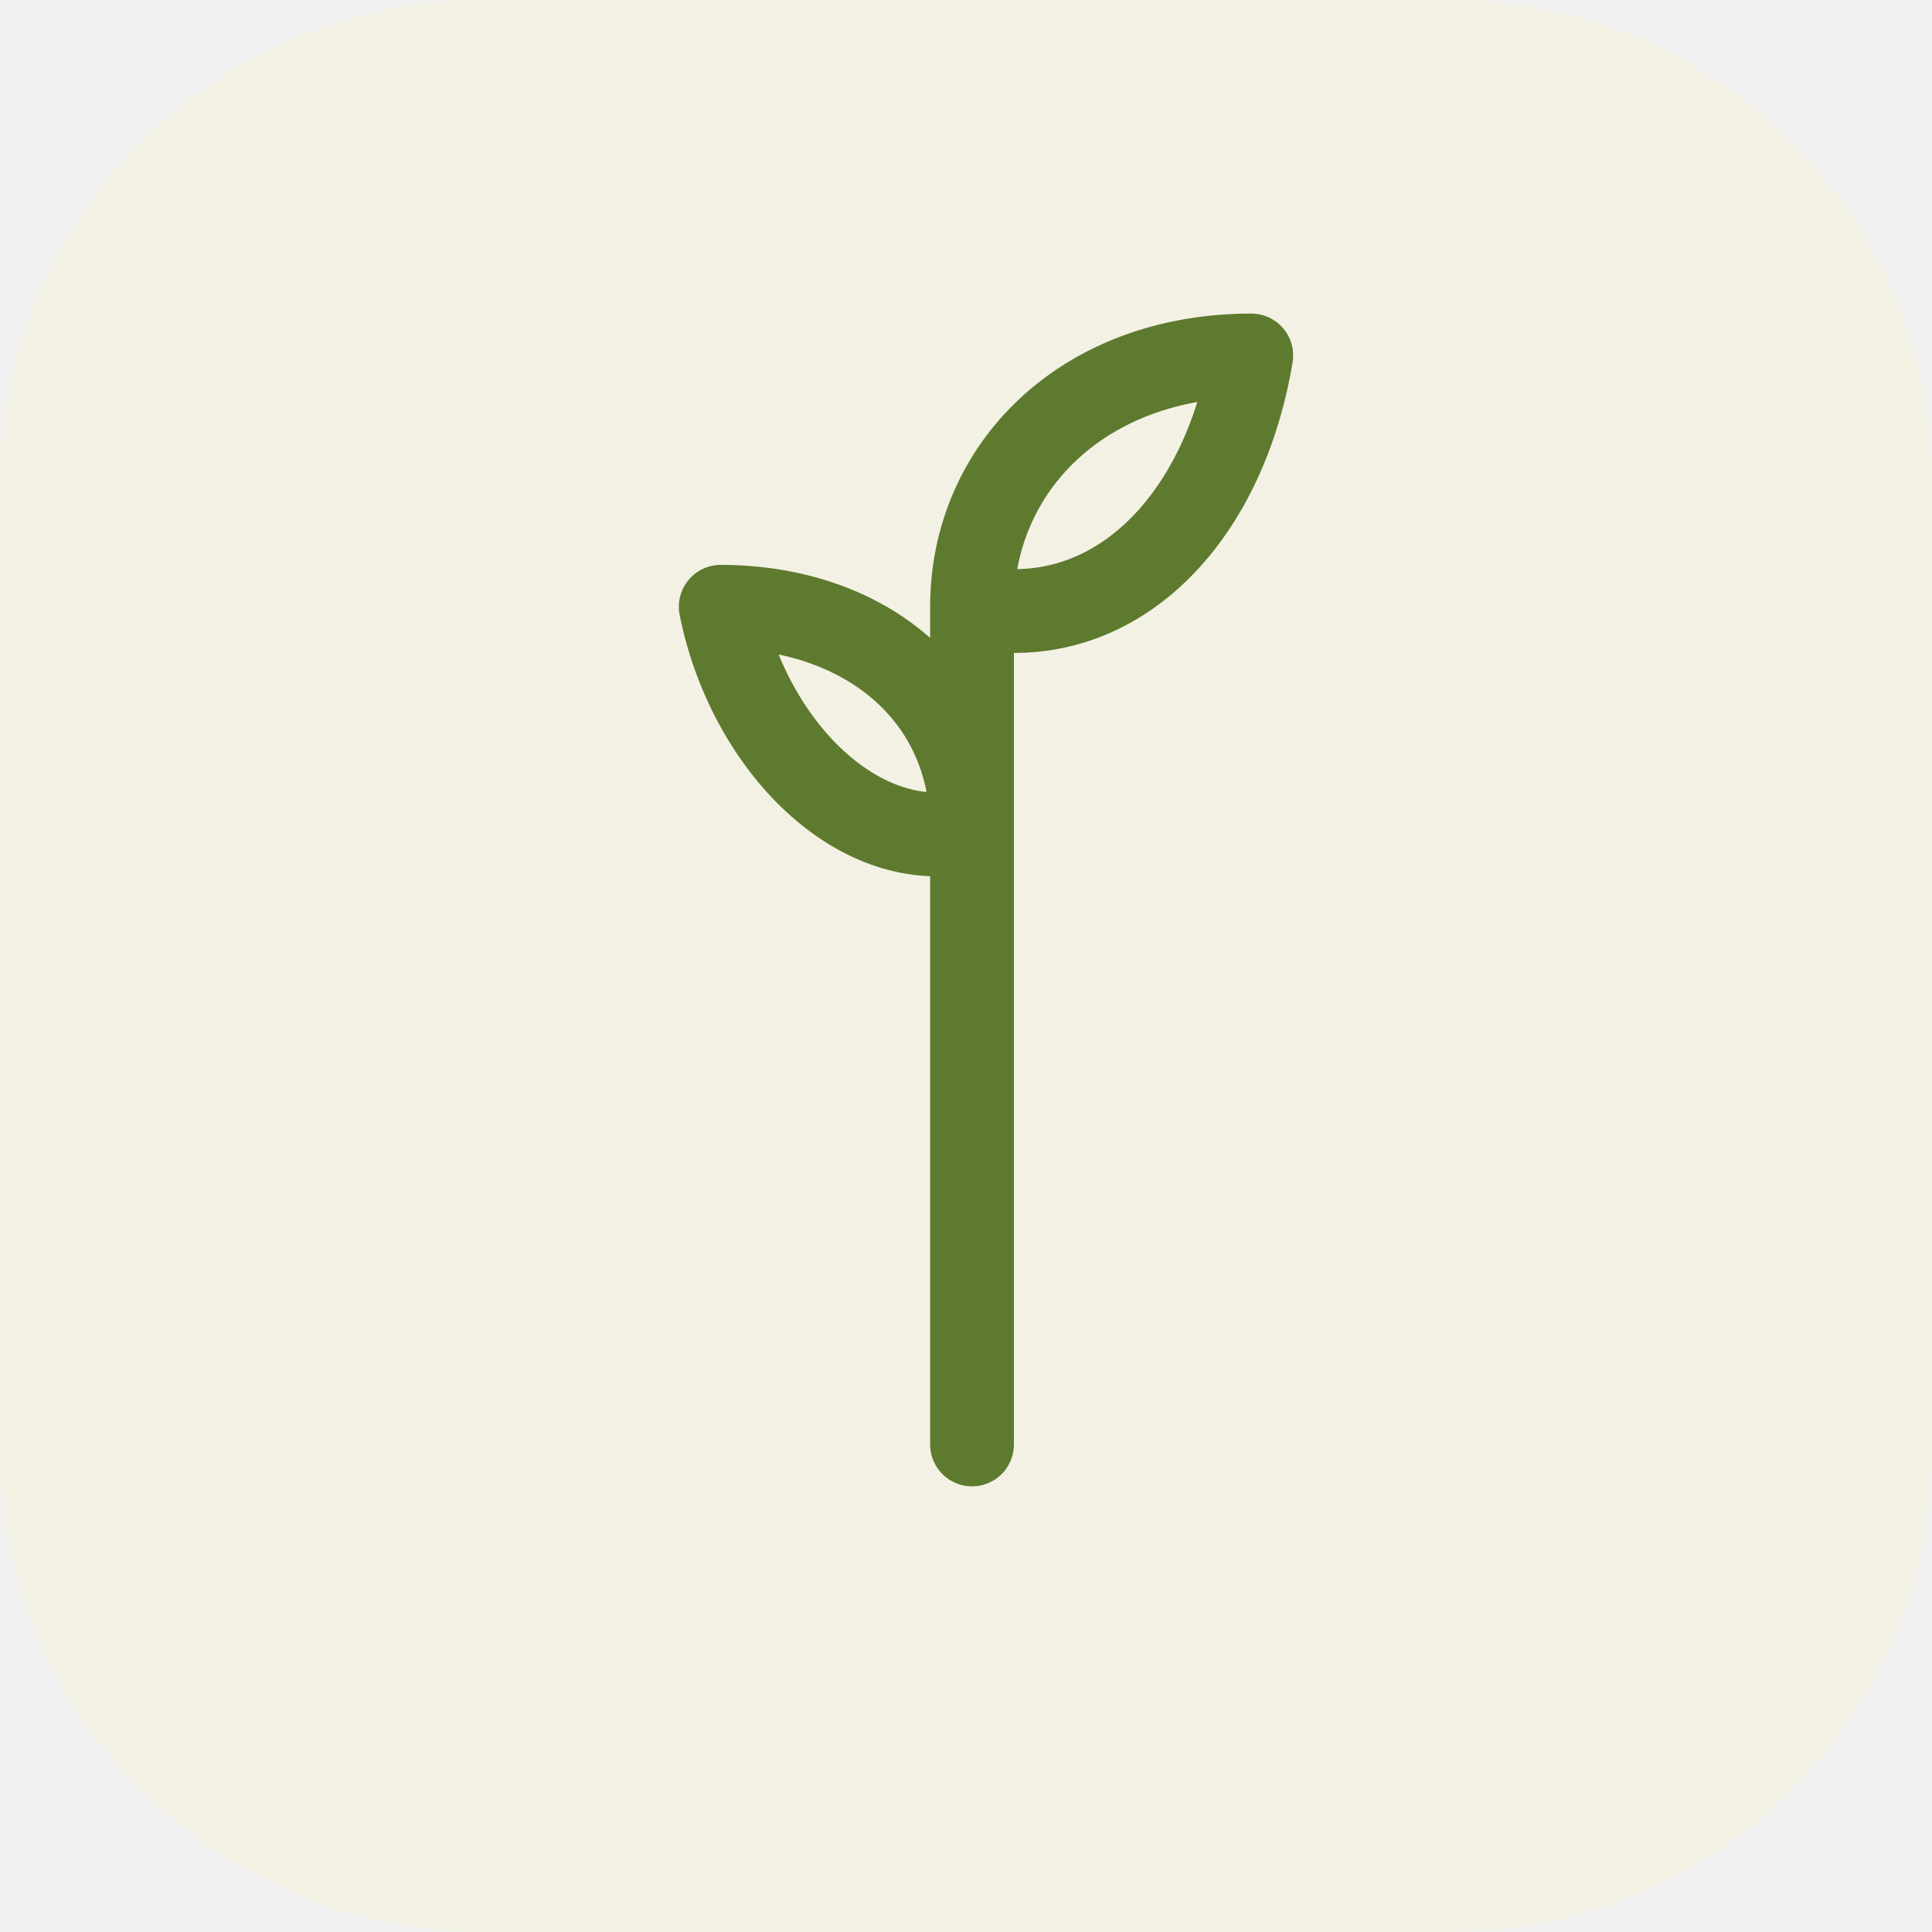
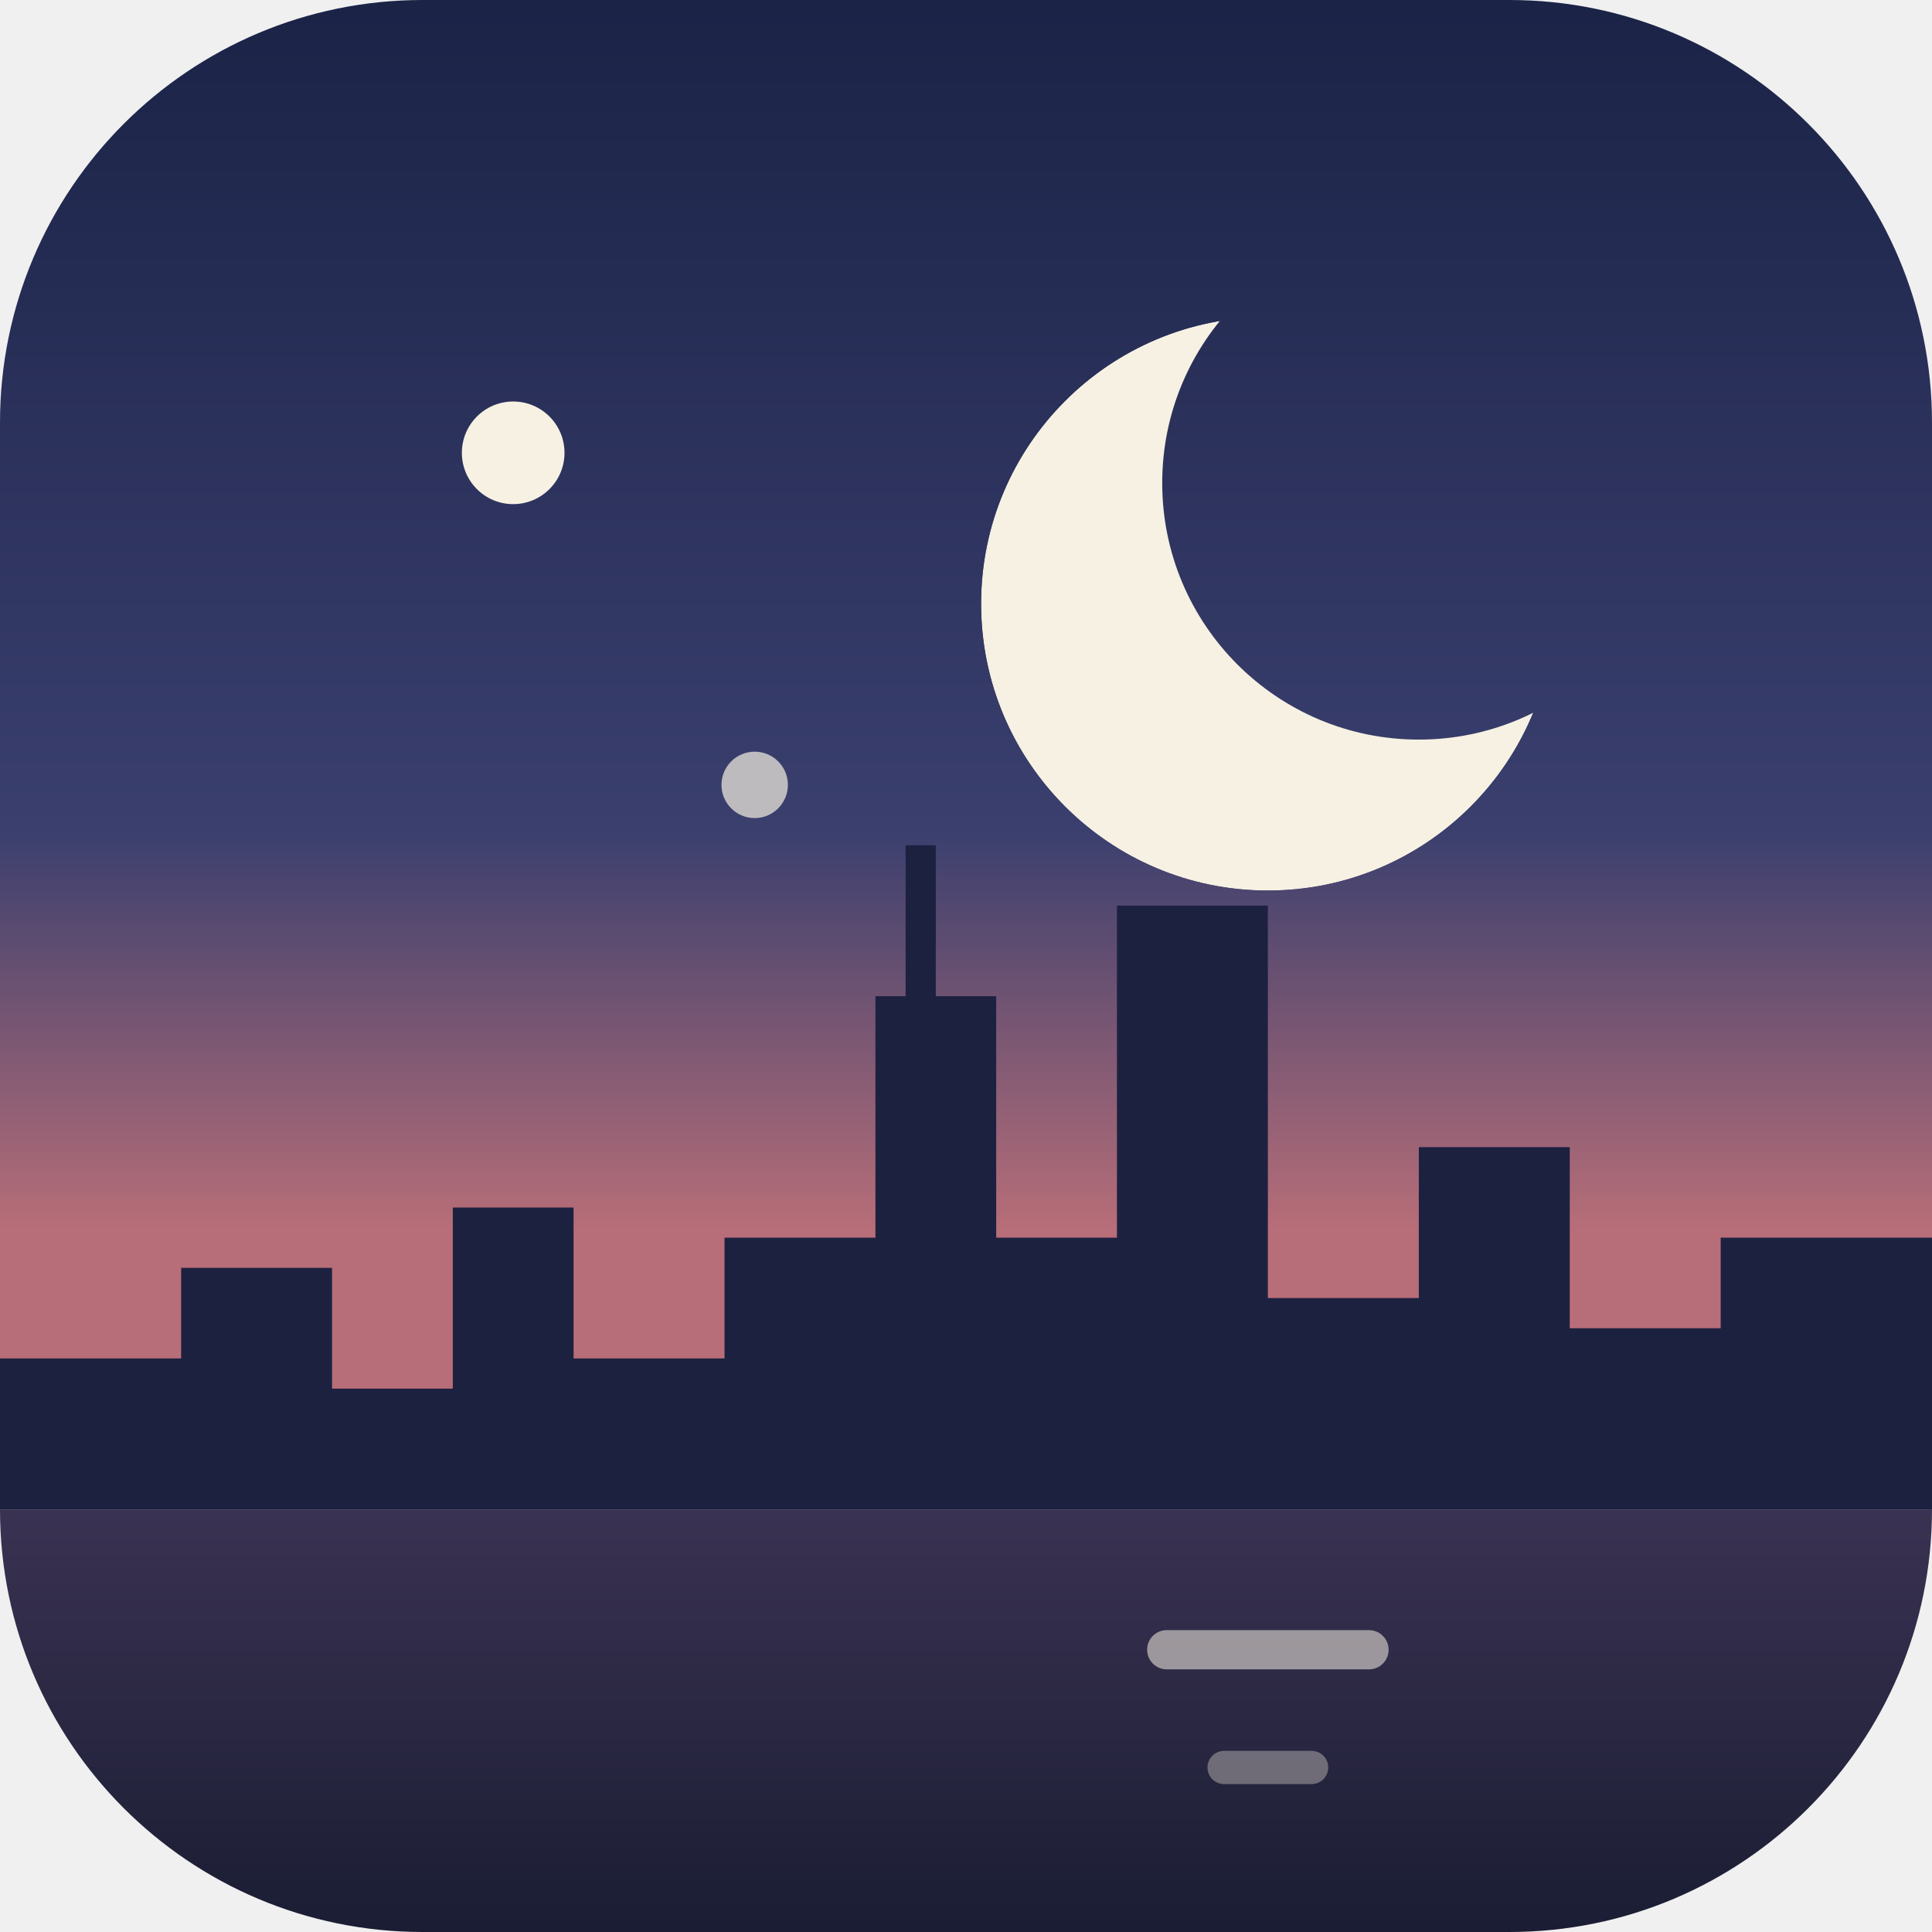
<svg xmlns="http://www.w3.org/2000/svg" viewBox="0 0 64 64">
-   <rect width="64" height="64" rx="16" fill="#F3F1E4" />
-   <g transform="translate(10 9) scale(1.85)" fill="none" stroke="#5E7A2E" stroke-width="1.5" stroke-linecap="round" stroke-linejoin="round">
-     <path d="M12 21V6M12 6c0-2.5 2-4.5 5-4.5-.5 3-2.5 5-5 4.5ZM12 10c0-2.5-2-4-4.5-4C8 8.5 10 10.5 12 10Z" />
+   <defs>
+     <linearGradient id="sky" x1="0" y1="0" x2="0" y2="1">
+       <stop offset="0" stop-color="#1b2347" />
+       <stop offset=".55" stop-color="#3a3f6e" />
+       <stop offset=".82" stop-color="#b86e78" />
+     </linearGradient>
+     <linearGradient id="water" x1="0" y1="0" x2="0" y2="1">
+       <stop offset="0" stop-color="#3a3252" />
+       <stop offset="1" stop-color="#1a1d33" />
+     </linearGradient>
+     <mask id="crescent">
+       <circle cx="42" cy="20" r="9.5" fill="#fff" />
+       <circle cx="47" cy="16" r="8.5" fill="#000" />
+     </mask>
+     <clipPath id="r">
+       <rect width="64" height="64" rx="14" />
+     </clipPath>
+   </defs>
+   <g clip-path="url(#r)">
+     <rect width="64" height="50" fill="url(#sky)" />
+     <rect y="50" width="64" height="14" fill="url(#water)" />
+     <circle cx="42" cy="20" r="9.5" fill="#f6f1e2" mask="url(#crescent)" />
+     <circle cx="17" cy="15" r="1.7" fill="#f6f1e2" />
+     <circle cx="25" cy="26" r="1.1" fill="#f6f1e2" opacity=".7" />
+     <path fill="#1d2140" d="M0 50V45H6V42H11V46H15V40H19V45H24V41H29V33H30V28H31V33H33V41H37V30H42V43H47V38H52V44H57V41H64V50Z" />
+     <rect x="38" y="54" width="8" height="1.3" rx=".65" fill="#f6f1e2" opacity=".55" />
+     <rect x="40" y="58" width="4" height="1.1" rx=".55" fill="#f6f1e2" opacity=".35" />
  </g>
</svg>
